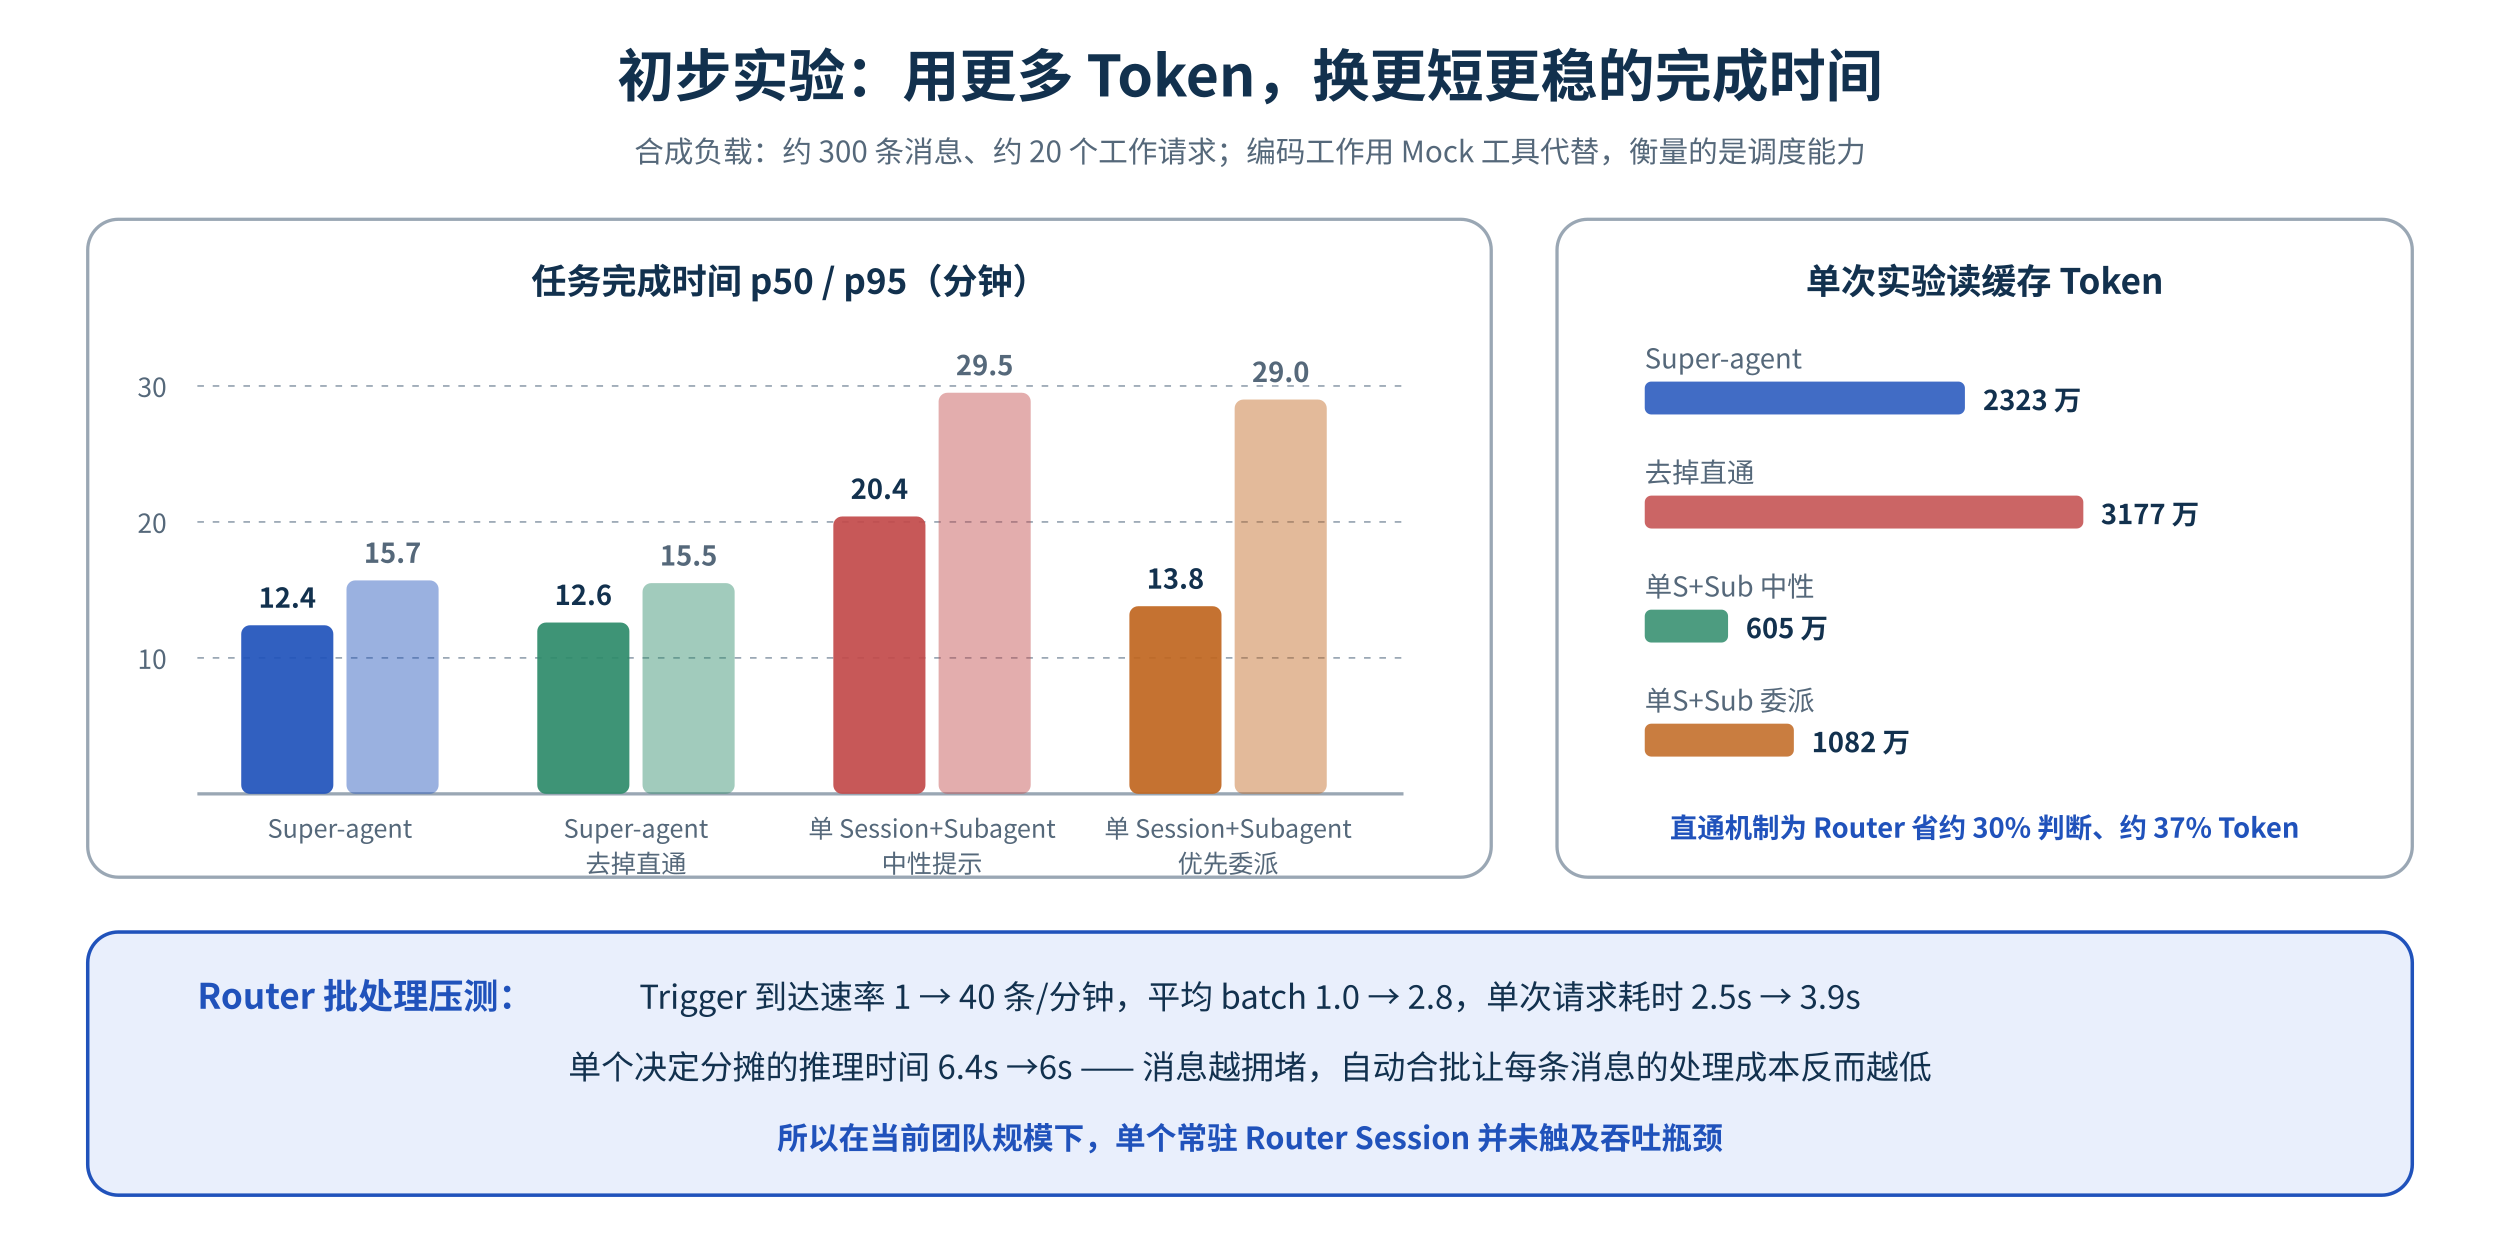
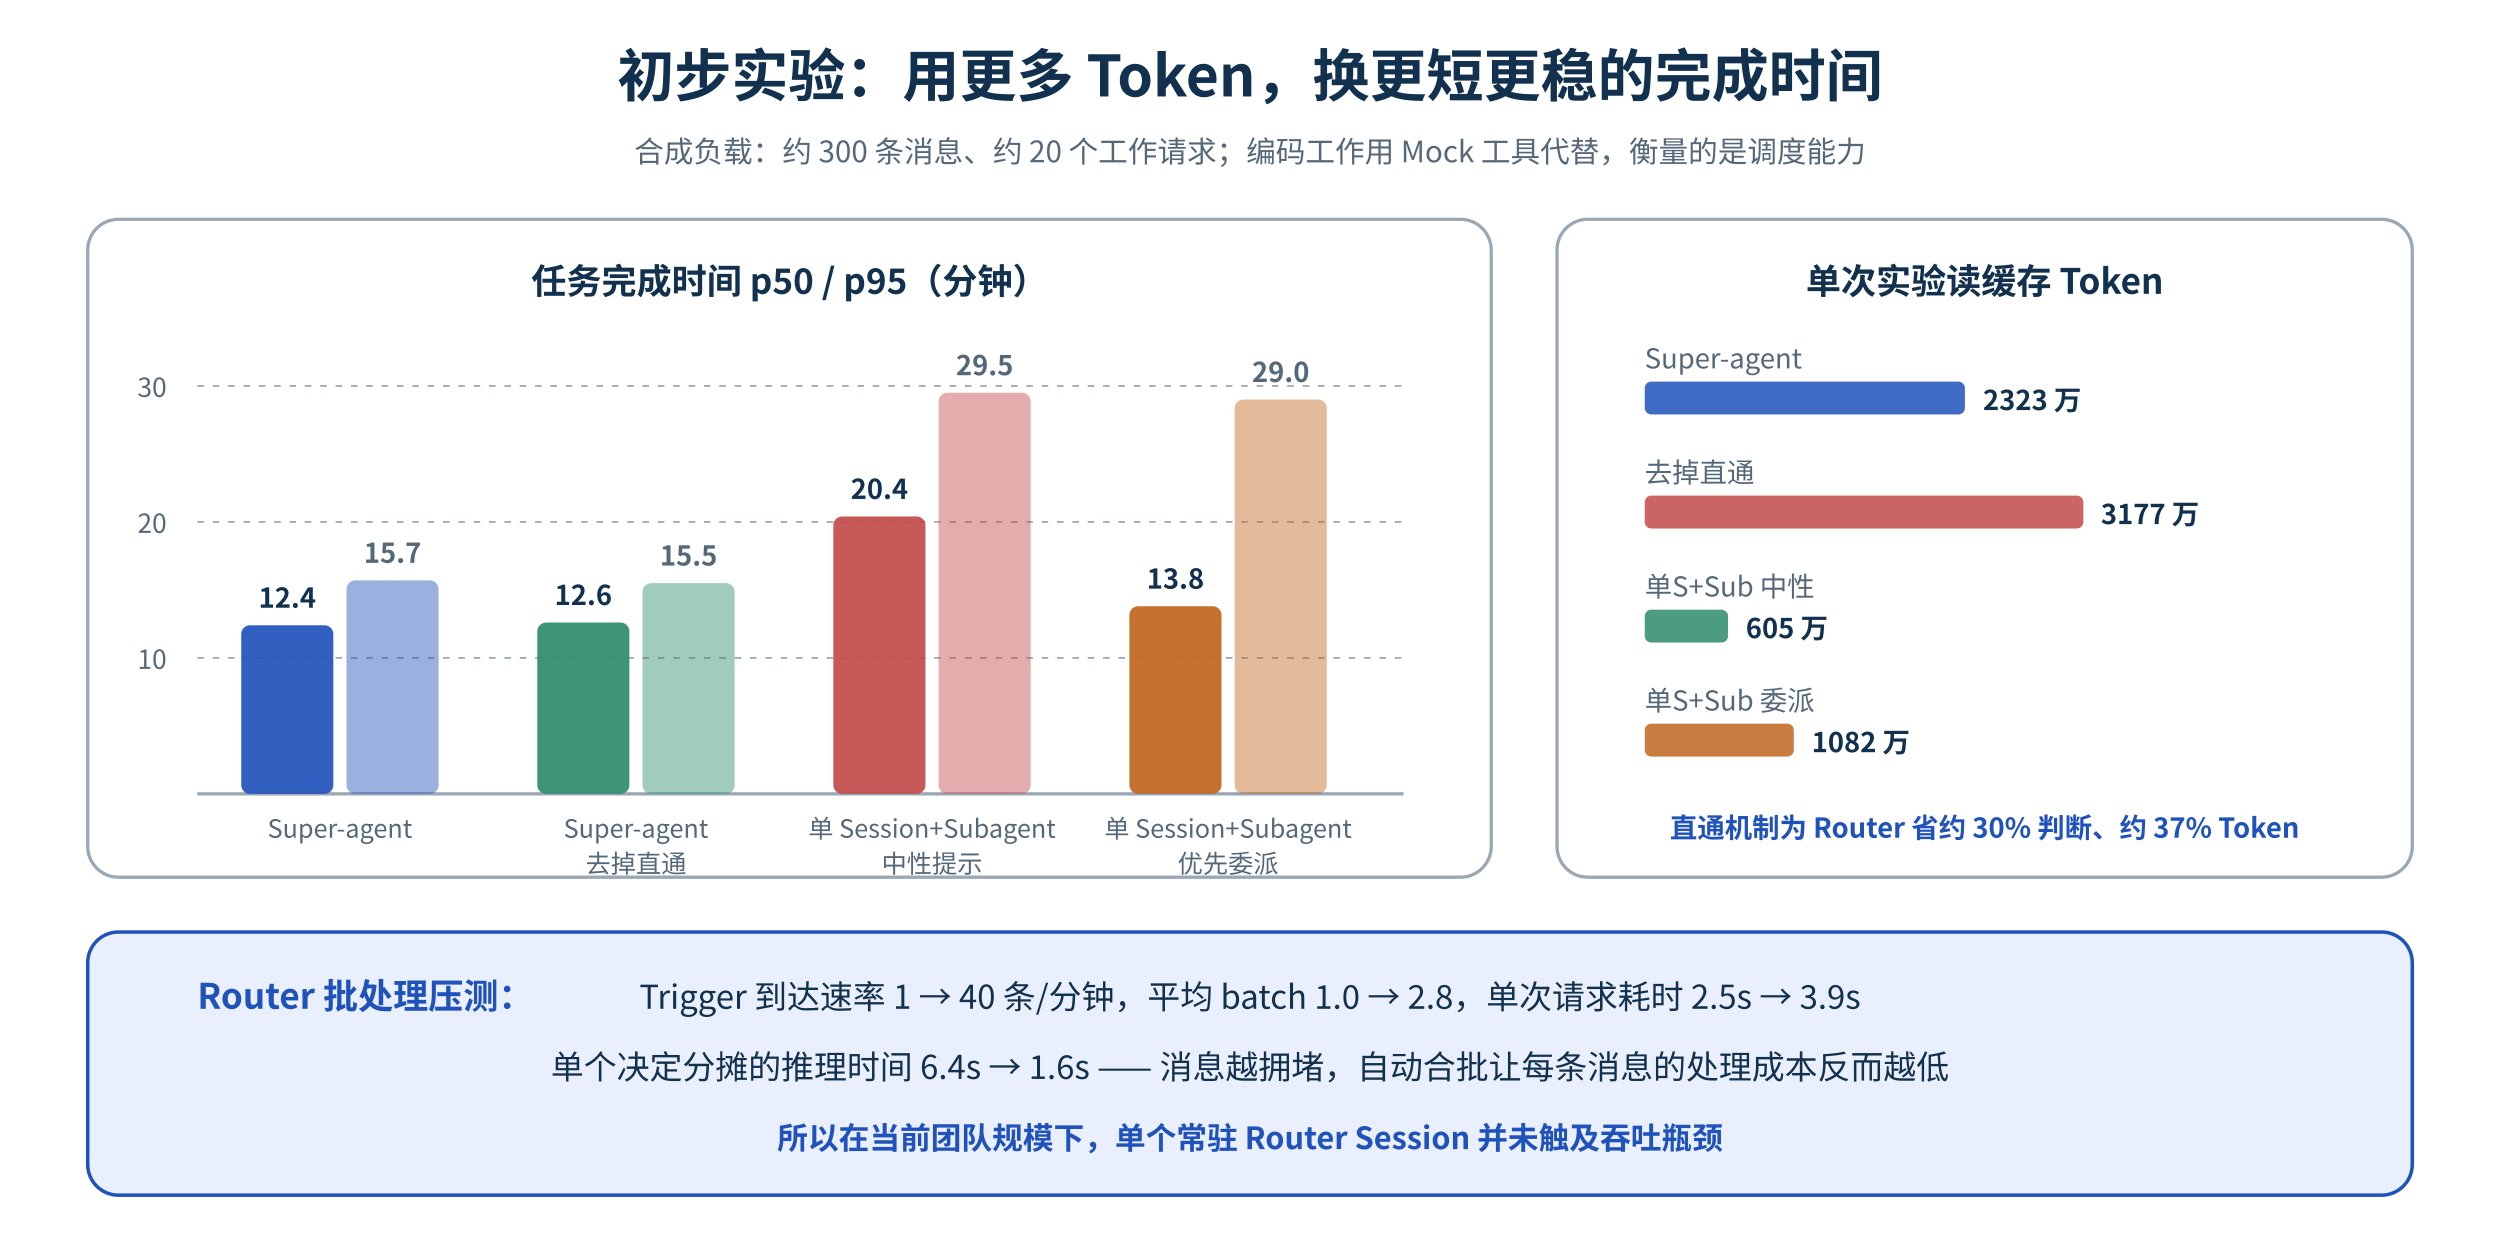
<svg xmlns="http://www.w3.org/2000/svg" width="1140" height="570" viewBox="0 0 1140 570" font-family="'Noto Sans CJK SC','PingFang SC','Microsoft YaHei',sans-serif">
  <defs>
    <marker id="arr-gray" viewBox="0 0 10 10" refX="8.5" refY="5" markerWidth="7" markerHeight="7" orient="auto-start-reverse">
      <path d="M0,0 L10,5 L0,10 z" fill="#9AA7B4" />
    </marker>
    <marker id="arr-blue" viewBox="0 0 10 10" refX="8.5" refY="5" markerWidth="7" markerHeight="7" orient="auto-start-reverse">
      <path d="M0,0 L10,5 L0,10 z" fill="#2052BB" />
    </marker>
    <marker id="arr-green" viewBox="0 0 10 10" refX="8.5" refY="5" markerWidth="7" markerHeight="7" orient="auto-start-reverse">
      <path d="M0,0 L10,5 L0,10 z" fill="#2E8B6A" />
    </marker>
    <marker id="arr-orange" viewBox="0 0 10 10" refX="8.5" refY="5" markerWidth="7" markerHeight="7" orient="auto-start-reverse">
      <path d="M0,0 L10,5 L0,10 z" fill="#C0661F" />
    </marker>
    <marker id="arr-red" viewBox="0 0 10 10" refX="8.5" refY="5" markerWidth="7" markerHeight="7" orient="auto-start-reverse">
      <path d="M0,0 L10,5 L0,10 z" fill="#C24A4A" />
    </marker>
    <marker id="arr-ink" viewBox="0 0 10 10" refX="8.5" refY="5" markerWidth="7" markerHeight="7" orient="auto-start-reverse">
      <path d="M0,0 L10,5 L0,10 z" fill="#12314E" />
    </marker>
  </defs>
  <rect width="1140" height="570" fill="#FFFFFF" />
  <text x="570" y="44" font-family="'Noto Sans CJK SC','PingFang SC','Microsoft YaHei',sans-serif" font-size="26" fill="#12314E" text-anchor="middle" font-weight="700" opacity="1">初步实验：用更多 Token，换更短更稳的完成时间</text>
  <text x="570" y="74" font-family="'Noto Sans CJK SC','PingFang SC','Microsoft YaHei',sans-serif" font-size="13.5" fill="#55687A" text-anchor="middle" font-weight="400" opacity="1">合成负载：约 300 条消息、约 20 个工作请求；编码工作用 Mock 工具代替，衡量的是调度能力</text>
  <rect x="40" y="100" width="640" height="300" rx="14" fill="#FFFFFF" stroke="#9AA7B4" stroke-width="1.5" opacity="1" />
  <text x="360" y="134" font-family="'Noto Sans CJK SC','PingFang SC','Microsoft YaHei',sans-serif" font-size="16" fill="#12314E" text-anchor="middle" font-weight="700" opacity="1">任务完成时间 p50 / p95（分钟）</text>
  <line x1="90" y1="362" x2="640" y2="362" stroke="#9AA7B4" stroke-width="1.5" />
  <line x1="90" y1="300.0" x2="640" y2="300.0" stroke="#9AA7B4" stroke-width="0.8" stroke-dasharray="3 4" />
  <text x="76" y="305.0" font-family="'Noto Sans CJK SC','PingFang SC','Microsoft YaHei',sans-serif" font-size="12" fill="#55687A" text-anchor="end" font-weight="400" opacity="1">10</text>
  <line x1="90" y1="238.0" x2="640" y2="238.0" stroke="#9AA7B4" stroke-width="0.8" stroke-dasharray="3 4" />
  <text x="76" y="243.0" font-family="'Noto Sans CJK SC','PingFang SC','Microsoft YaHei',sans-serif" font-size="12" fill="#55687A" text-anchor="end" font-weight="400" opacity="1">20</text>
  <line x1="90" y1="176.0" x2="640" y2="176.0" stroke="#9AA7B4" stroke-width="0.8" stroke-dasharray="3 4" />
  <text x="76" y="181.0" font-family="'Noto Sans CJK SC','PingFang SC','Microsoft YaHei',sans-serif" font-size="12" fill="#55687A" text-anchor="end" font-weight="400" opacity="1">30</text>
  <rect x="110" y="285.12" width="42" height="76.88" rx="4" fill="#2052BB" opacity="0.92" />
  <rect x="158" y="264.66" width="42" height="97.34" rx="4" fill="#2052BB" opacity="0.45" />
  <text x="131" y="277.12" font-family="'Noto Sans CJK SC','PingFang SC','Microsoft YaHei',sans-serif" font-size="12.5" fill="#12314E" text-anchor="middle" font-weight="700" opacity="1">12.4</text>
  <text x="179" y="256.66" font-family="'Noto Sans CJK SC','PingFang SC','Microsoft YaHei',sans-serif" font-size="12.5" fill="#55687A" text-anchor="middle" font-weight="600" opacity="1">15.7</text>
  <text x="155" y="382" font-family="'Noto Sans CJK SC','PingFang SC','Microsoft YaHei',sans-serif" font-size="11.5" fill="#55687A" text-anchor="middle" font-weight="400" opacity="1">Super-agent</text>
  <rect x="245" y="283.88" width="42" height="78.12" rx="4" fill="#2E8B6A" opacity="0.92" />
  <rect x="293" y="265.9" width="42" height="96.1" rx="4" fill="#2E8B6A" opacity="0.45" />
  <text x="266" y="275.88" font-family="'Noto Sans CJK SC','PingFang SC','Microsoft YaHei',sans-serif" font-size="12.5" fill="#12314E" text-anchor="middle" font-weight="700" opacity="1">12.6</text>
  <text x="314" y="257.9" font-family="'Noto Sans CJK SC','PingFang SC','Microsoft YaHei',sans-serif" font-size="12.5" fill="#55687A" text-anchor="middle" font-weight="600" opacity="1">15.5</text>
  <text x="290" y="382" font-family="'Noto Sans CJK SC','PingFang SC','Microsoft YaHei',sans-serif" font-size="11.5" fill="#55687A" text-anchor="middle" font-weight="400" opacity="1">Super-agent</text>
  <text x="290" y="398" font-family="'Noto Sans CJK SC','PingFang SC','Microsoft YaHei',sans-serif" font-size="11.5" fill="#55687A" text-anchor="middle" font-weight="400" opacity="1">去掉直通</text>
  <rect x="380" y="235.52" width="42" height="126.48" rx="4" fill="#C24A4A" opacity="0.92" />
  <rect x="428" y="179.1" width="42" height="182.9" rx="4" fill="#C24A4A" opacity="0.45" />
  <text x="401" y="227.52" font-family="'Noto Sans CJK SC','PingFang SC','Microsoft YaHei',sans-serif" font-size="12.5" fill="#12314E" text-anchor="middle" font-weight="700" opacity="1">20.4</text>
  <text x="449" y="171.1" font-family="'Noto Sans CJK SC','PingFang SC','Microsoft YaHei',sans-serif" font-size="12.5" fill="#55687A" text-anchor="middle" font-weight="600" opacity="1">29.5</text>
  <text x="425" y="382" font-family="'Noto Sans CJK SC','PingFang SC','Microsoft YaHei',sans-serif" font-size="11.5" fill="#55687A" text-anchor="middle" font-weight="400" opacity="1">单 Session+Subagent</text>
  <text x="425" y="398" font-family="'Noto Sans CJK SC','PingFang SC','Microsoft YaHei',sans-serif" font-size="11.5" fill="#55687A" text-anchor="middle" font-weight="400" opacity="1">中性提示</text>
  <rect x="515" y="276.44" width="42" height="85.56" rx="4" fill="#C0661F" opacity="0.92" />
  <rect x="563" y="182.2" width="42" height="179.8" rx="4" fill="#C0661F" opacity="0.45" />
  <text x="536" y="268.44" font-family="'Noto Sans CJK SC','PingFang SC','Microsoft YaHei',sans-serif" font-size="12.5" fill="#12314E" text-anchor="middle" font-weight="700" opacity="1">13.8</text>
  <text x="584" y="174.2" font-family="'Noto Sans CJK SC','PingFang SC','Microsoft YaHei',sans-serif" font-size="12.5" fill="#55687A" text-anchor="middle" font-weight="600" opacity="1">29.0</text>
  <text x="560" y="382" font-family="'Noto Sans CJK SC','PingFang SC','Microsoft YaHei',sans-serif" font-size="11.5" fill="#55687A" text-anchor="middle" font-weight="400" opacity="1">单 Session+Subagent</text>
  <text x="560" y="398" font-family="'Noto Sans CJK SC','PingFang SC','Microsoft YaHei',sans-serif" font-size="11.5" fill="#55687A" text-anchor="middle" font-weight="400" opacity="1">优先委派</text>
  <rect x="710" y="100" width="390" height="300" rx="14" fill="#FFFFFF" stroke="#9AA7B4" stroke-width="1.5" opacity="1" />
  <text x="905" y="134" font-family="'Noto Sans CJK SC','PingFang SC','Microsoft YaHei',sans-serif" font-size="16" fill="#12314E" text-anchor="middle" font-weight="700" opacity="1">单次实验读缓存 Token</text>
  <text x="750" y="168" font-family="'Noto Sans CJK SC','PingFang SC','Microsoft YaHei',sans-serif" font-size="12.5" fill="#55687A" text-anchor="start" font-weight="400" opacity="1">Super-agent</text>
  <rect x="750" y="174" width="146" height="15" rx="3" fill="#2052BB" opacity="0.85" />
  <text x="904.239" y="187" font-family="'Noto Sans CJK SC','PingFang SC','Microsoft YaHei',sans-serif" font-size="12.5" fill="#12314E" text-anchor="start" font-weight="700" opacity="1">2323 万</text>
  <text x="750" y="220" font-family="'Noto Sans CJK SC','PingFang SC','Microsoft YaHei',sans-serif" font-size="12.5" fill="#55687A" text-anchor="start" font-weight="400" opacity="1">去掉直通</text>
  <rect x="750" y="226" width="200" height="15" rx="3" fill="#C24A4A" opacity="0.85" />
  <text x="958.0" y="239" font-family="'Noto Sans CJK SC','PingFang SC','Microsoft YaHei',sans-serif" font-size="12.5" fill="#12314E" text-anchor="start" font-weight="700" opacity="1">3177 万</text>
  <text x="750" y="272" font-family="'Noto Sans CJK SC','PingFang SC','Microsoft YaHei',sans-serif" font-size="12.5" fill="#55687A" text-anchor="start" font-weight="400" opacity="1">单S+Sub 中性</text>
  <rect x="750" y="278" width="38" height="15" rx="3" fill="#2E8B6A" opacity="0.85" />
  <text x="796.086" y="291" font-family="'Noto Sans CJK SC','PingFang SC','Microsoft YaHei',sans-serif" font-size="12.5" fill="#12314E" text-anchor="start" font-weight="700" opacity="1">605 万</text>
  <text x="750" y="324" font-family="'Noto Sans CJK SC','PingFang SC','Microsoft YaHei',sans-serif" font-size="12.5" fill="#55687A" text-anchor="start" font-weight="400" opacity="1">单S+Sub 委派</text>
  <rect x="750" y="330" width="68" height="15" rx="3" fill="#C0661F" opacity="0.85" />
  <text x="826.115" y="343" font-family="'Noto Sans CJK SC','PingFang SC','Microsoft YaHei',sans-serif" font-size="12.5" fill="#12314E" text-anchor="start" font-weight="700" opacity="1">1082 万</text>
  <text x="905" y="382" font-family="'Noto Sans CJK SC','PingFang SC','Microsoft YaHei',sans-serif" font-size="12.5" fill="#2052BB" text-anchor="middle" font-weight="600" opacity="1">直通机制为 Router 省约 30% 判断、约 37% Token</text>
  <rect x="40" y="425" width="1060" height="120" rx="14" fill="#E9EFFC" stroke="#2052BB" stroke-width="1.6" opacity="1" />
  <text x="90" y="460" font-family="'Noto Sans CJK SC','PingFang SC','Microsoft YaHei',sans-serif" font-size="16" fill="#2052BB" text-anchor="start" font-weight="700" opacity="1">Router 批处理压测：</text>
  <text x="570" y="460" font-family="'Noto Sans CJK SC','PingFang SC','Microsoft YaHei',sans-serif" font-size="15" fill="#12314E" text-anchor="middle" font-weight="400" opacity="1">Trigger 到达速率 1 → 40 条/分钟，平均 batch 1.0 → 2.8，单次请求耗时 2.5s → 3.9s</text>
-   <text x="570" y="492" font-family="'Noto Sans CJK SC','PingFang SC','Microsoft YaHei',sans-serif" font-size="15" fill="#12314E" text-anchor="middle" font-weight="400" opacity="1">单个决定分摊的推理时间 6.4s →6s —— 消息越拥堵，自动合批让每条消息的处理成本反而越低</text>
+   <text x="570" y="492" font-family="'Noto Sans CJK SC','PingFang SC','Microsoft YaHei',sans-serif" font-size="15" fill="#12314E" text-anchor="middle" font-weight="400" opacity="1">单个决定分摊的推理时间 6.4s → 1.6s —— 消息越拥堵，自动合批让每条消息的处理成本反而越低</text>
  <text x="570" y="524" font-family="'Noto Sans CJK SC','PingFang SC','Microsoft YaHei',sans-serif" font-size="14" fill="#2052BB" text-anchor="middle" font-weight="600" opacity="1">所以在当前团队规模下，单个常驻 Router Session 并未触及吞吐瓶颈</text>
</svg>
